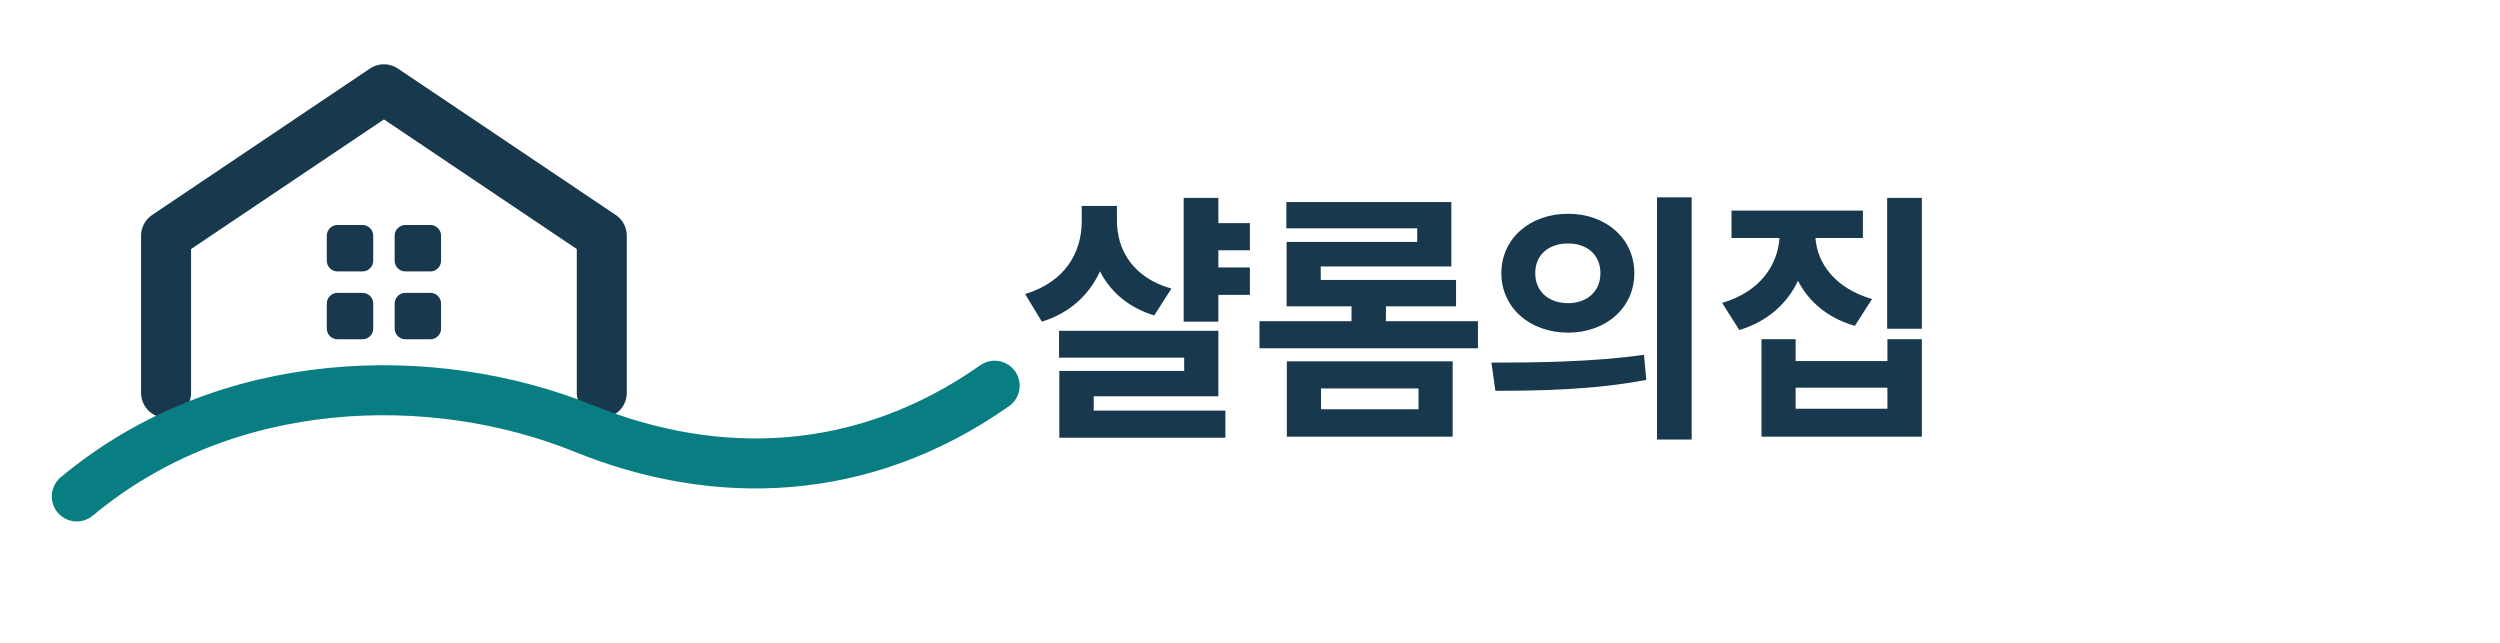
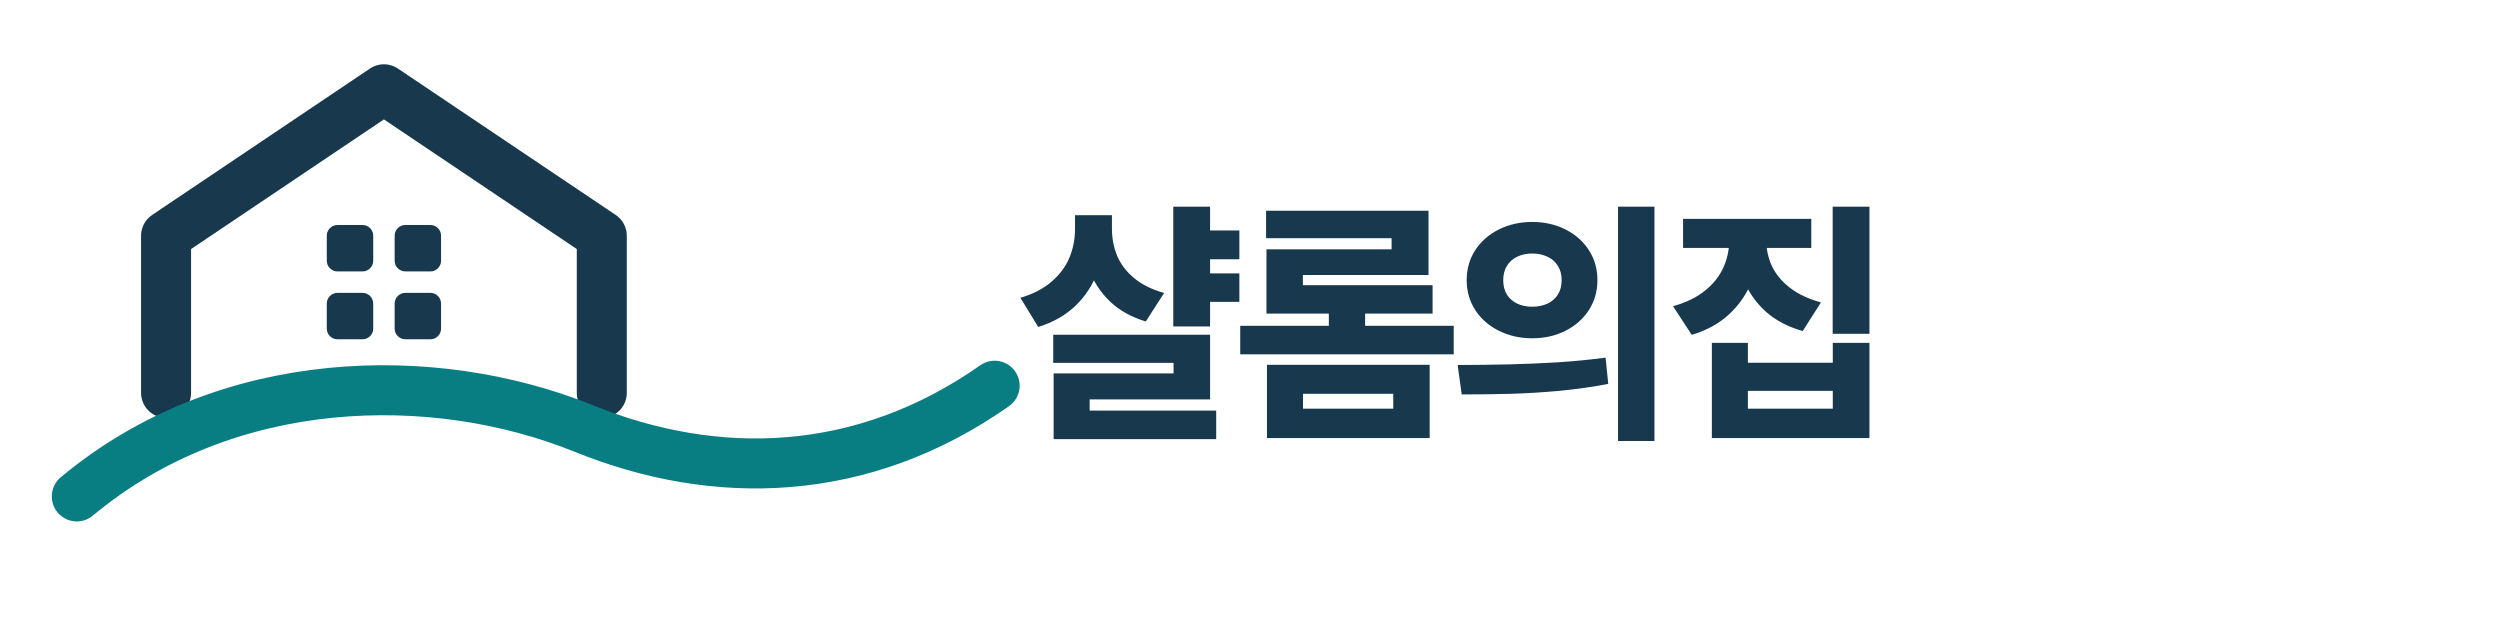
<svg xmlns="http://www.w3.org/2000/svg" width="1400" height="360" viewBox="0 0 1400 360">
  <g id="logo-mark" transform="translate(35,28)">
    <g id="house" fill="none" stroke="#17384D" stroke-width="28" stroke-linecap="round" stroke-linejoin="round">
      <path d="M58 192 L58 104 L180 22 L302 104 L302 192" />
    </g>
    <g id="window" fill="#17384D">
      <rect x="148" y="98" width="26" height="26" rx="6" />
      <rect x="186" y="98" width="26" height="26" rx="6" />
      <rect x="148" y="136" width="26" height="26" rx="6" />
      <rect x="186" y="136" width="26" height="26" rx="6" />
    </g>
    <g id="wave" fill="none" stroke="#087E83" stroke-width="28" stroke-linecap="round" stroke-linejoin="round">
      <path d="M8 250 C92 180, 208 178, 292 212 C366 242, 448 240, 522 188" />
    </g>
  </g>
-   <text id="wordmark" x="570" y="233" fill="#17384D" font-family="Pretendard Variable, Pretendard, Noto Sans KR, Apple SD Gothic Neo, Malgun Gothic, sans-serif" font-size="146" font-weight="800" letter-spacing="-5">샬롬의집</text>
+   <path id="wordmark" fill="#17384D" aria-label="샬롬의집" d="m 694.043,145.172 h -25.022 v -16.111 h 25.022 z m 0,23.882 h -25.022 v -15.969 h 25.022 z m -75.353,-40.92 q 0,12.975 -3.992,23.953 -3.992,10.979 -12.333,19.034 -8.341,8.056 -20.959,11.977 l -9.98,-16.325 q 10.622,-3.137 17.466,-9.054 6.844,-5.917 9.98,-13.402 3.137,-7.557 3.137,-16.183 v -7.628 h 16.682 z m 3.992,-0.071 q 0,8.056 2.923,15.185 2.994,7.058 9.553,12.547 6.559,5.418 16.753,8.27 l -10.266,15.969 q -12.19,-3.707 -20.104,-11.264 -7.913,-7.628 -11.691,-17.965 -3.707,-10.337 -3.707,-22.741 v -7.557 h 16.539 z m 54.964,54.75 h -20.603 v -67.083 h 20.603 z m 0,40.849 h -67.439 v 15.185 h -20.175 v -29.728 h 67.154 v -5.917 h -67.368 v -15.755 h 87.828 z m 3.422,22.242 h -91.036 v -15.969 h 91.036 z M 814.084,198.425 H 694.532 v -15.969 h 119.552 z m -49.617,-4.349 h -20.317 v -25.094 h 20.317 z m 36.144,51.257 h -91.107 v -41.062 h 91.107 z m -70.933,-16.468 h 50.544 v -8.341 h -50.544 z m 70.291,-74.854 h -70.362 v 13.688 h -20.389 v -28.088 h 70.077 v -6.202 h -70.291 v -15.398 h 90.965 z M 802.25,175.612 H 709.218 V 159.715 H 802.25 Z m 55.738,-51.328 q 10.337,0 18.678,4.206 8.341,4.206 13.117,11.62 4.776,7.414 4.776,16.753 0,9.339 -4.776,16.753 -4.776,7.414 -13.117,11.62 -8.27,4.206 -18.678,4.206 -10.123,0 -18.606,-4.206 -8.412,-4.206 -13.26,-11.62 -4.776,-7.414 -4.776,-16.753 0,-9.339 4.776,-16.753 4.848,-7.414 13.26,-11.62 8.483,-4.206 18.606,-4.206 z m 0,17.68 q -4.634,0 -8.341,1.782 -3.636,1.711 -5.774,5.133 -2.067,3.351 -2.067,7.984 0,4.776 2.067,8.127 2.139,3.279 5.774,5.062 3.707,1.711 8.341,1.711 4.776,0 8.555,-1.711 3.778,-1.782 5.846,-5.062 2.139,-3.351 2.139,-8.127 0,-4.634 -2.139,-7.984 -2.067,-3.422 -5.846,-5.133 -3.778,-1.782 -8.555,-1.782 z m 68.509,105.009 H 906.108 V 115.729 h 20.389 z M 816.284,204.413 q 15.684,-0.071 28.444,-0.356 12.832,-0.285 27.232,-1.141 14.4,-0.927 27.161,-2.638 l 1.497,14.686 q -13.188,2.566 -27.518,3.921 -14.258,1.283 -26.876,1.64 -12.547,0.356 -27.66,0.356 z m 168.803,-69.507 q 0,12.119 -4.135,22.67 -4.135,10.479 -12.547,18.321 -8.412,7.842 -21.03,11.62 l -10.479,-16.04 q 10.836,-2.994 17.894,-8.697 7.058,-5.703 10.266,-12.903 3.279,-7.2 3.279,-14.971 v -7.842 h 16.753 z m 4.063,0 q 0,7.271 3.137,14.115 3.208,6.772 10.052,12.119 6.915,5.347 17.395,8.198 l -10.194,16.04 q -12.476,-3.493 -20.816,-10.979 -8.27,-7.557 -12.262,-17.68 -3.992,-10.123 -3.992,-21.814 v -7.842 h 16.682 z m 25.165,3.921 h -71.788 v -16.254 h 71.788 z m 32.579,48.12 h -20.602 v -71.218 h 20.602 z m -68.081,16.183 h 47.55 v -11.121 h 20.531 v 53.324 h -88.256 v -53.324 h 20.175 z m 47.55,25.735 v -9.98 h -47.55 v 9.98 z" />
</svg>
